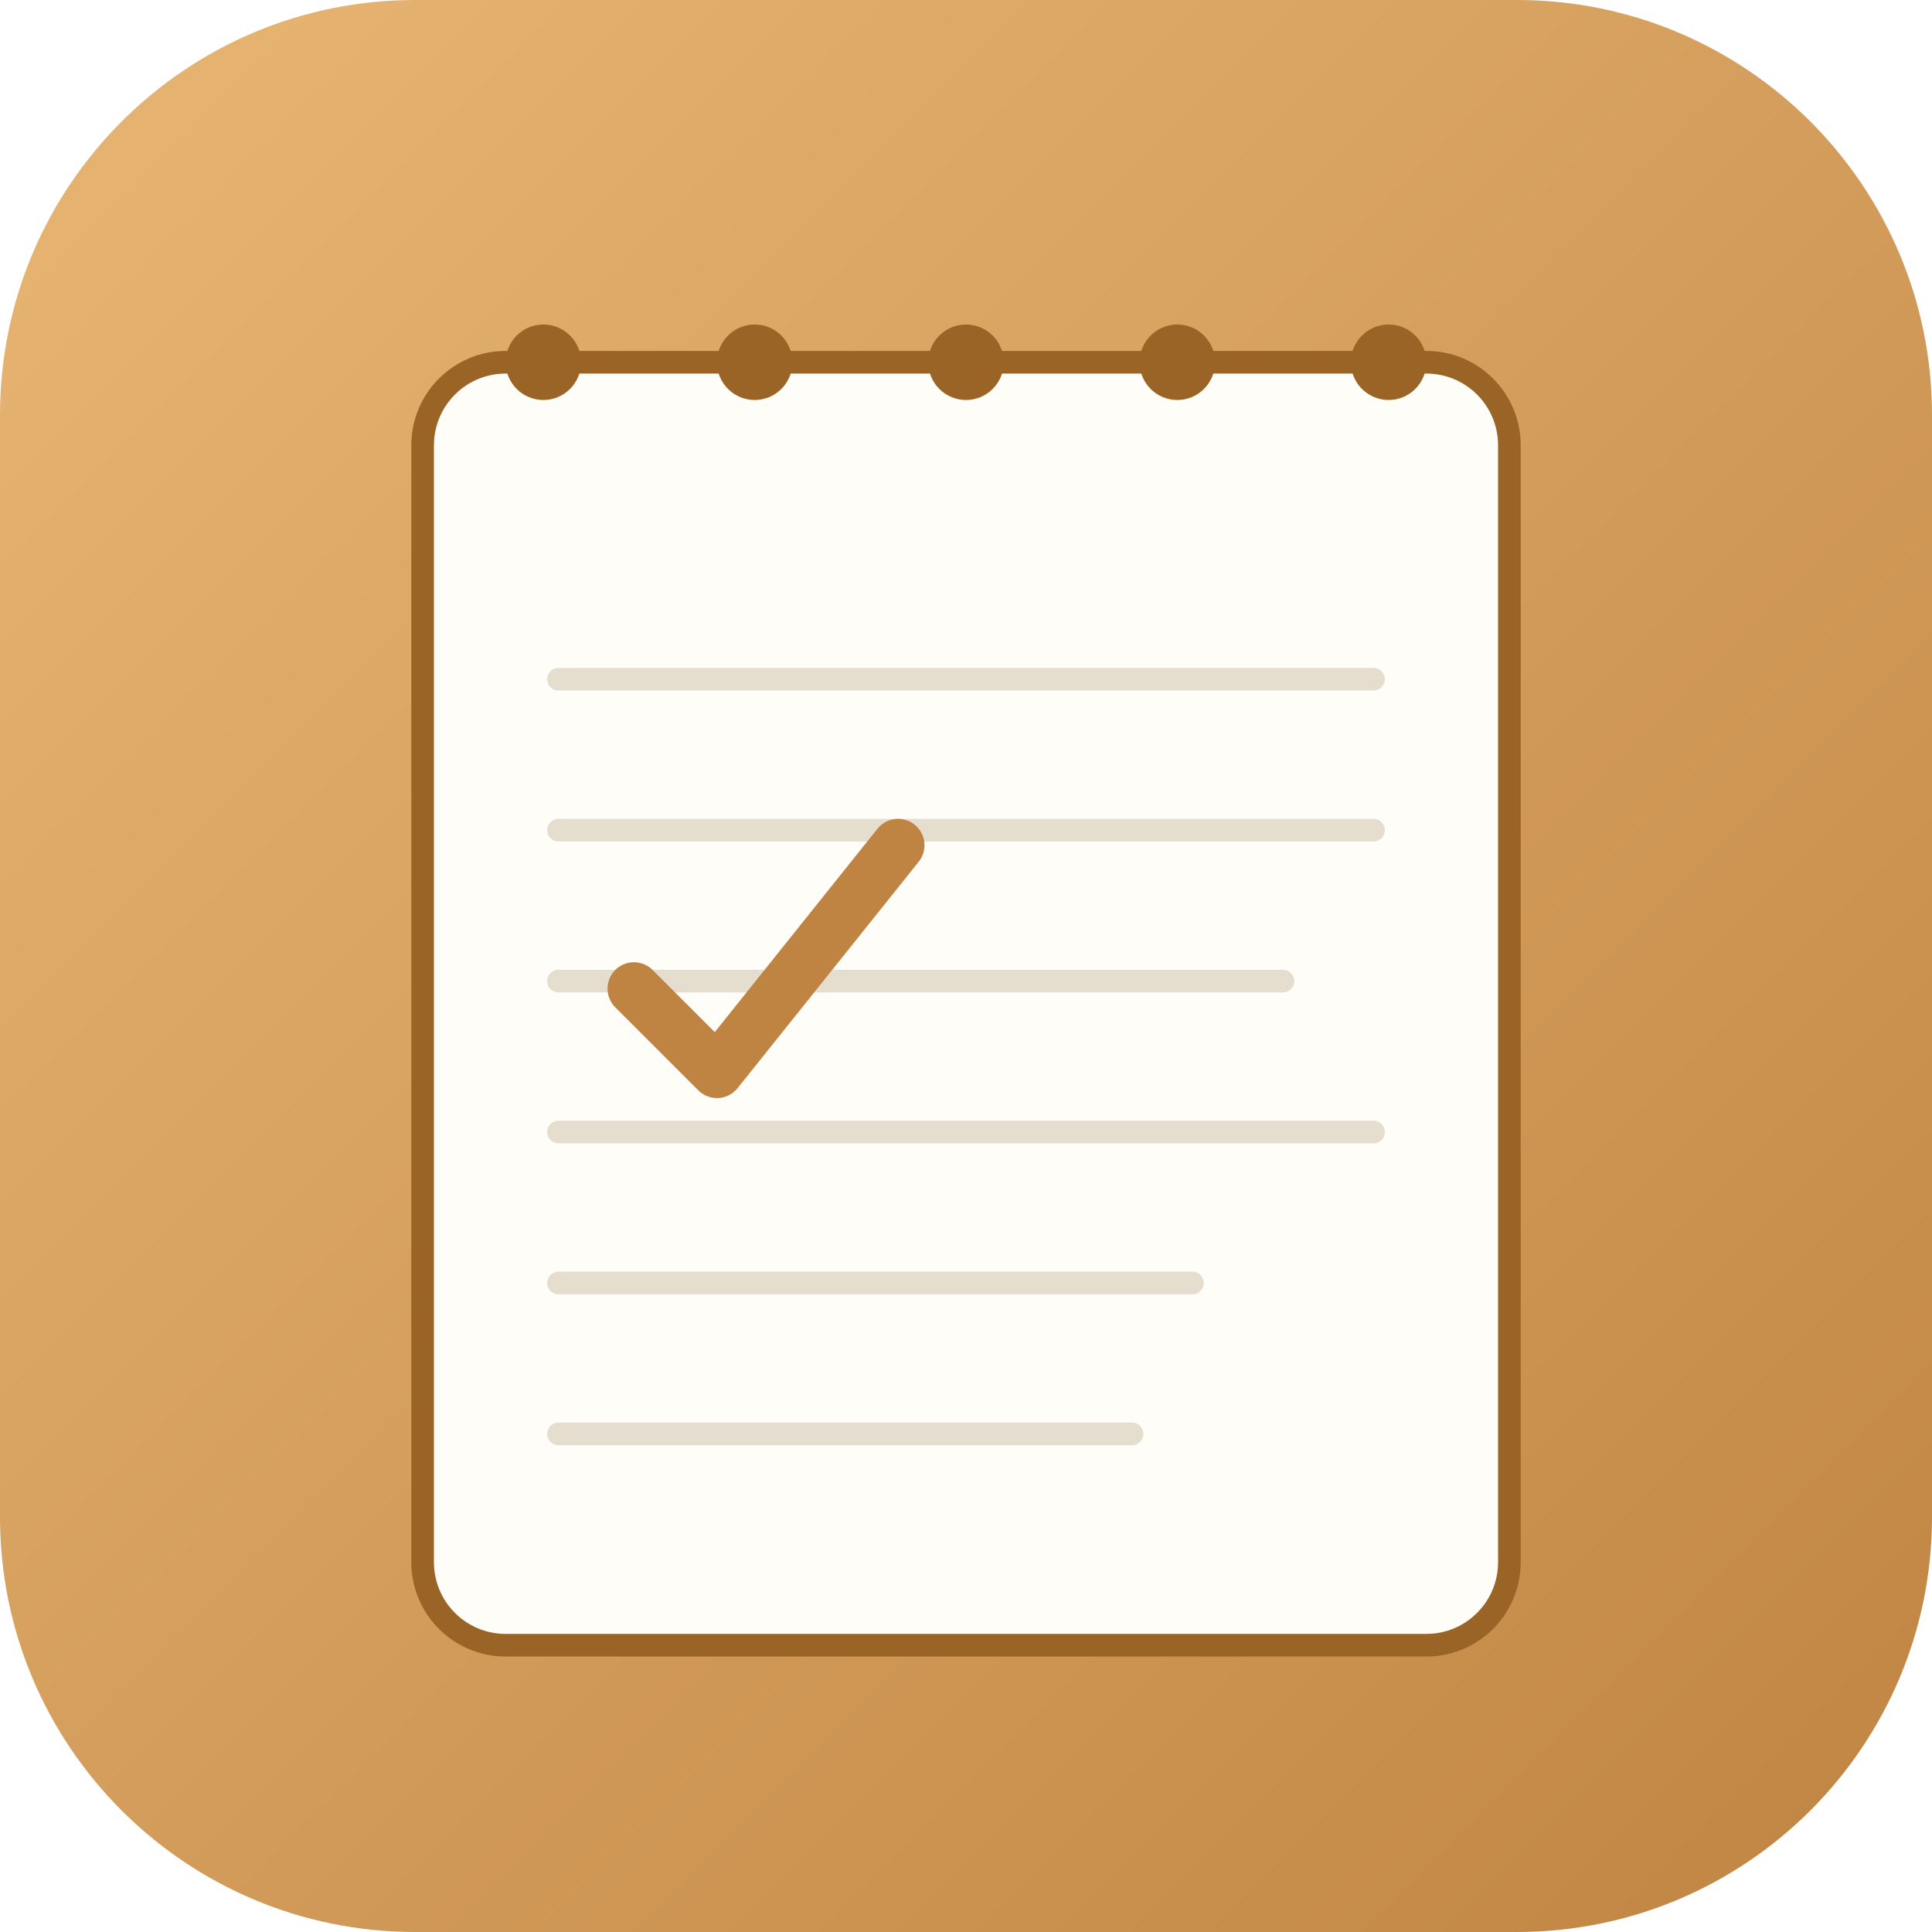
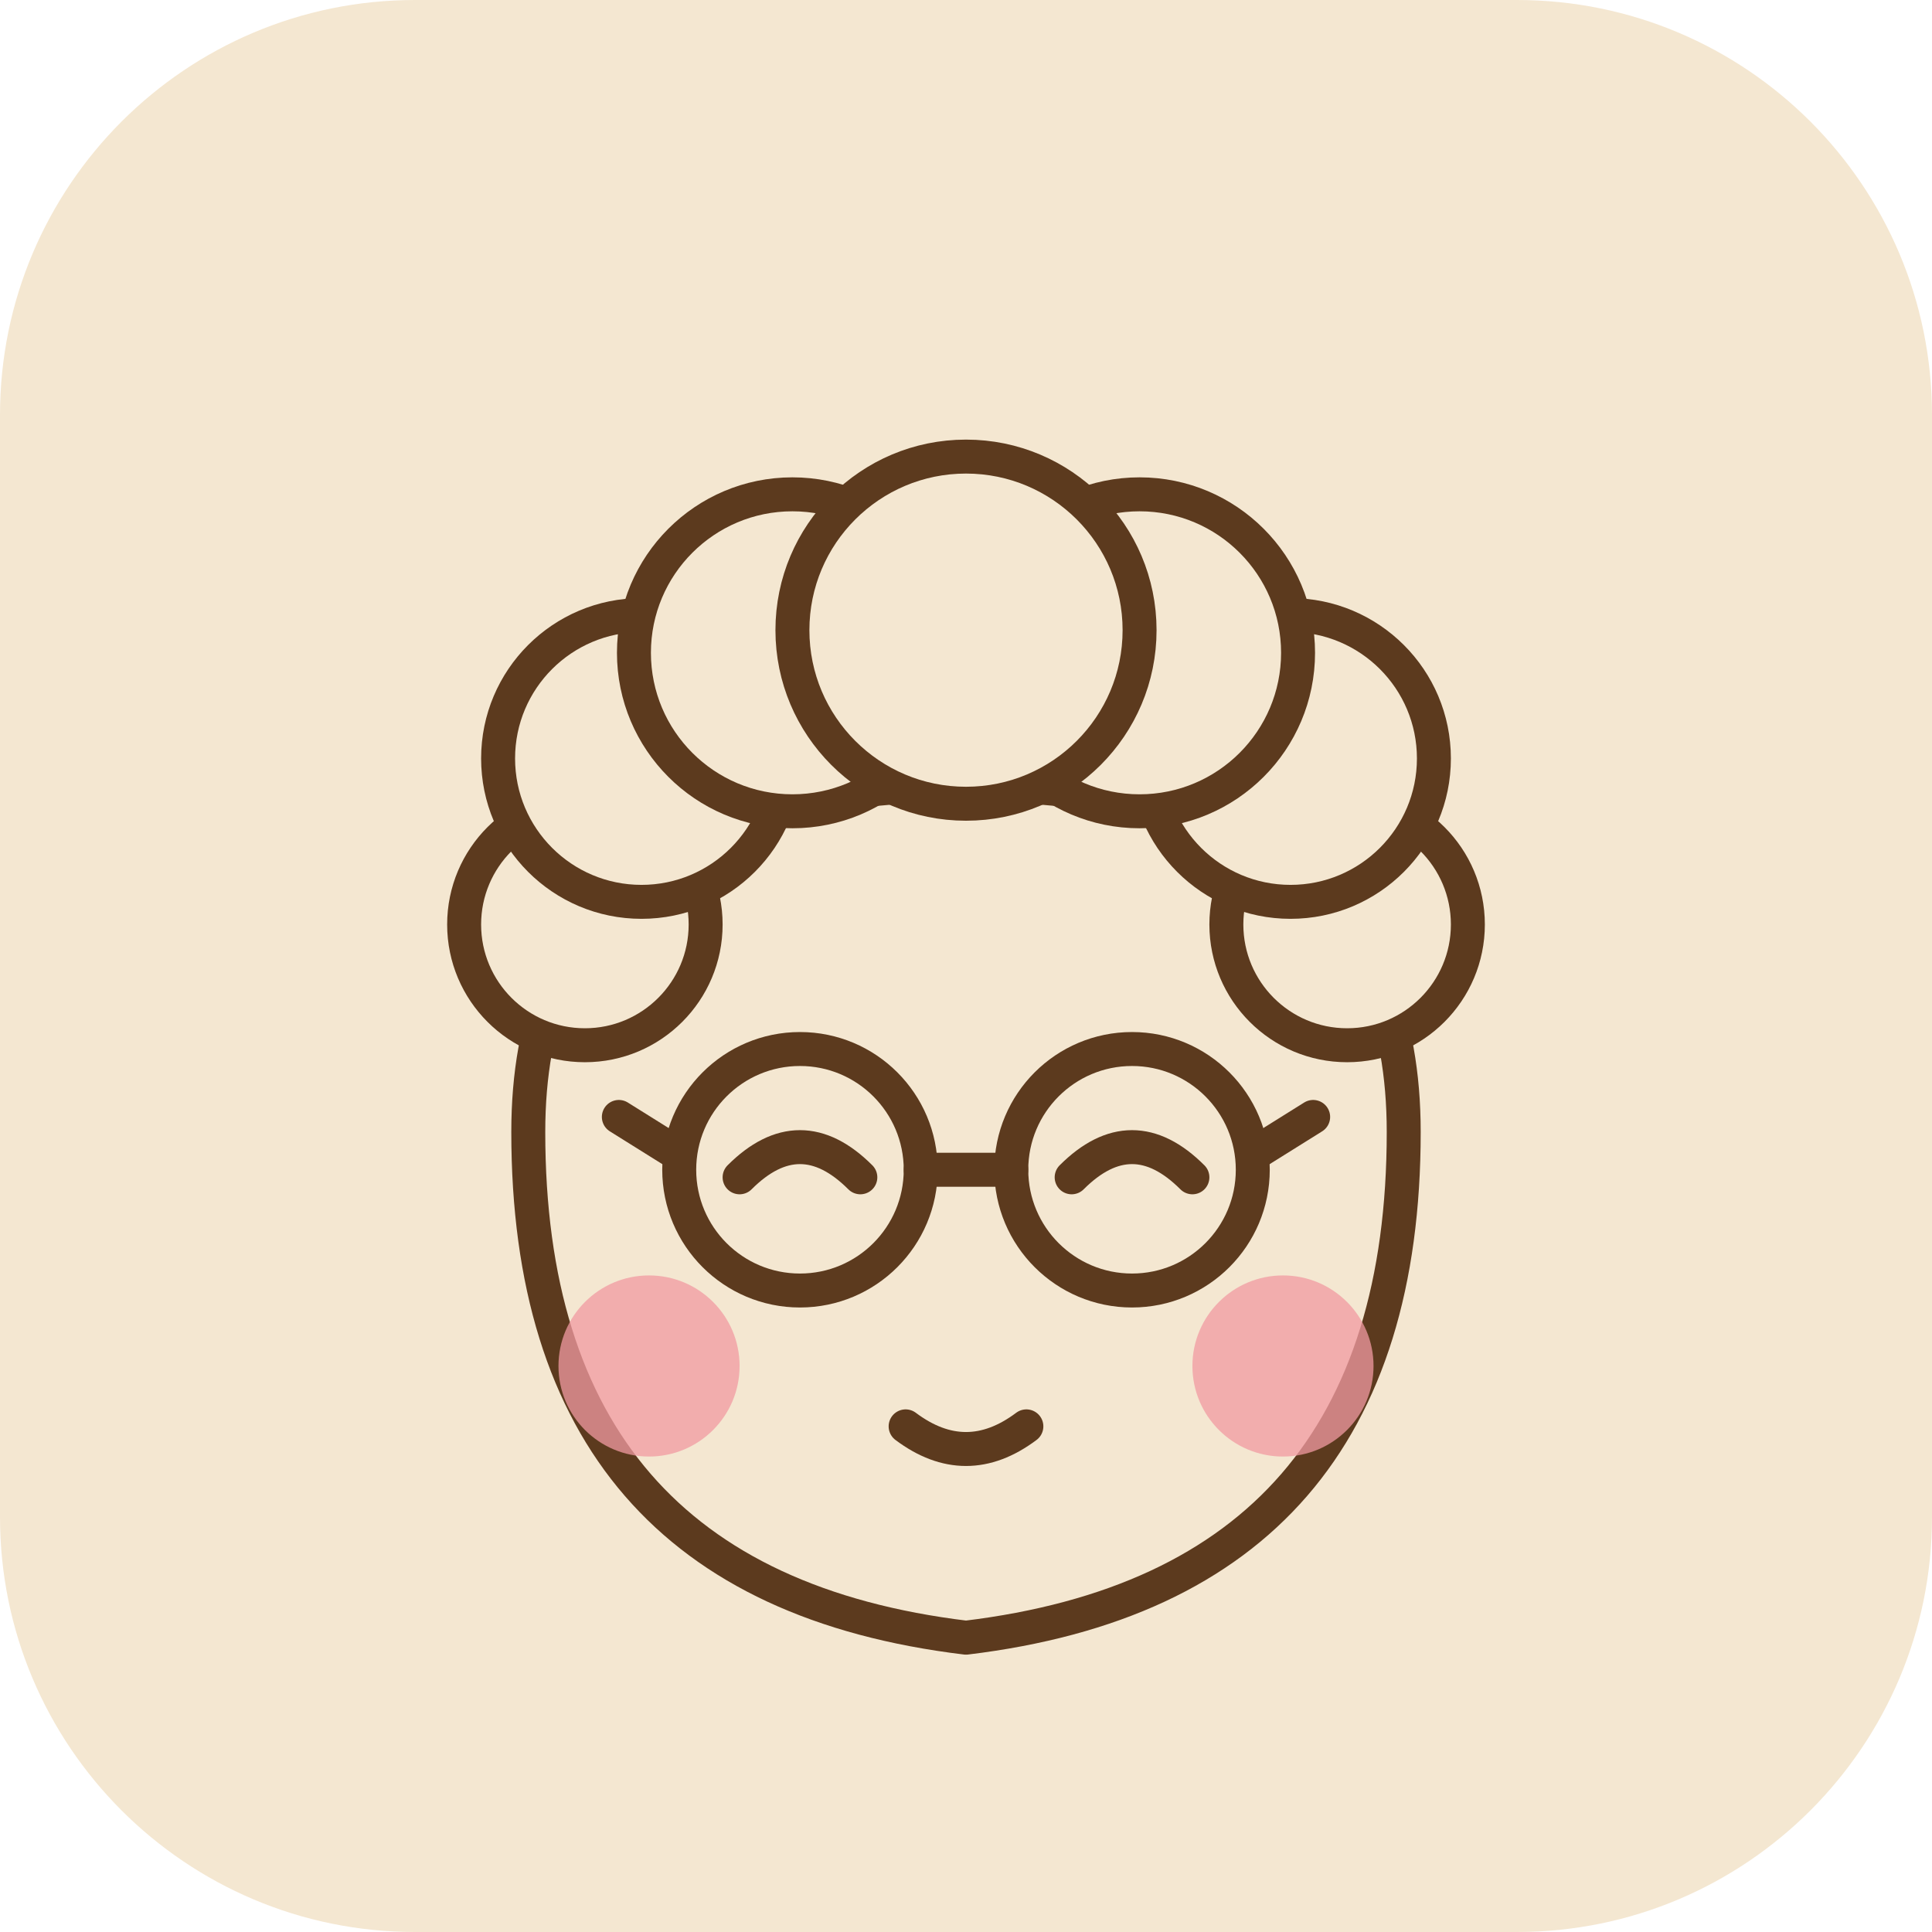
<svg xmlns="http://www.w3.org/2000/svg" viewBox="0 0 512 512">
-   <defs>
-     <linearGradient id="bg" x1="0" y1="0" x2="1" y2="1">
-       <stop offset="0%" stop-color="#e8b674" />
-       <stop offset="100%" stop-color="#c08442" />
-     </linearGradient>
-   </defs>
-   <rect width="512" height="512" rx="110" fill="url(#bg)" />
-   <rect x="112" y="96" width="288" height="340" rx="22" fill="#fffdf8" stroke="#9a6427" stroke-width="6" />
-   <g fill="#9a6427">
-     <circle cx="144" cy="96" r="10" />
-     <circle cx="200" cy="96" r="10" />
-     <circle cx="256" cy="96" r="10" />
-     <circle cx="312" cy="96" r="10" />
-     <circle cx="368" cy="96" r="10" />
+   <rect width="512" height="512" rx="110" fill="#f4e7d1" />
+   <path d="M 140 300 Q 140 208 256 208 Q 372 208 372 300 Q 372 420 256 434 Q 140 420 140 300 Z" fill="#f4e7d1" stroke="#5c3a1e" stroke-width="9" stroke-linejoin="round" />
+   <g fill="#f4e7d1" stroke="#5c3a1e" stroke-width="9">
+     <circle cx="155" cy="245" r="32" />
+     <circle cx="357" cy="245" r="32" />
+     <circle cx="170" cy="201" r="38" />
+     <circle cx="342" cy="201" r="38" />
+     <circle cx="210" cy="173" r="42" />
+     <circle cx="302" cy="173" r="42" />
+     <circle cx="256" cy="167" r="46" />
  </g>
-   <g stroke="#e5ddce" stroke-width="6" stroke-linecap="round">
-     <line x1="148" y1="180" x2="364" y2="180" />
-     <line x1="148" y1="220" x2="364" y2="220" />
-     <line x1="148" y1="260" x2="340" y2="260" />
-     <line x1="148" y1="300" x2="364" y2="300" />
-     <line x1="148" y1="340" x2="316" y2="340" />
-     <line x1="148" y1="380" x2="300" y2="380" />
+   <circle cx="172" cy="362" r="24" fill="#f19aa2" opacity="0.75" />
+   <circle cx="340" cy="362" r="24" fill="#f19aa2" opacity="0.75" />
+   <g fill="none" stroke="#5c3a1e" stroke-width="9" stroke-linecap="round" stroke-linejoin="round">
+     <circle cx="212" cy="310" r="32" />
+     <circle cx="300" cy="310" r="32" />
+     <line x1="244" y1="310" x2="268" y2="310" />
+     <line x1="180" y1="306" x2="164" y2="296" />
+     <line x1="332" y1="306" x2="348" y2="296" />
+     <path d="M 196 312 Q 212 296 228 312" />
+     <path d="M 284 312 Q 300 296 316 312" />
+     <path d="M 240 378 Q 256 390 272 378" />
  </g>
-   <path d="M 168 262 l 22 22 l 48 -60" fill="none" stroke="#c08442" stroke-width="14" stroke-linecap="round" stroke-linejoin="round" />
</svg>
